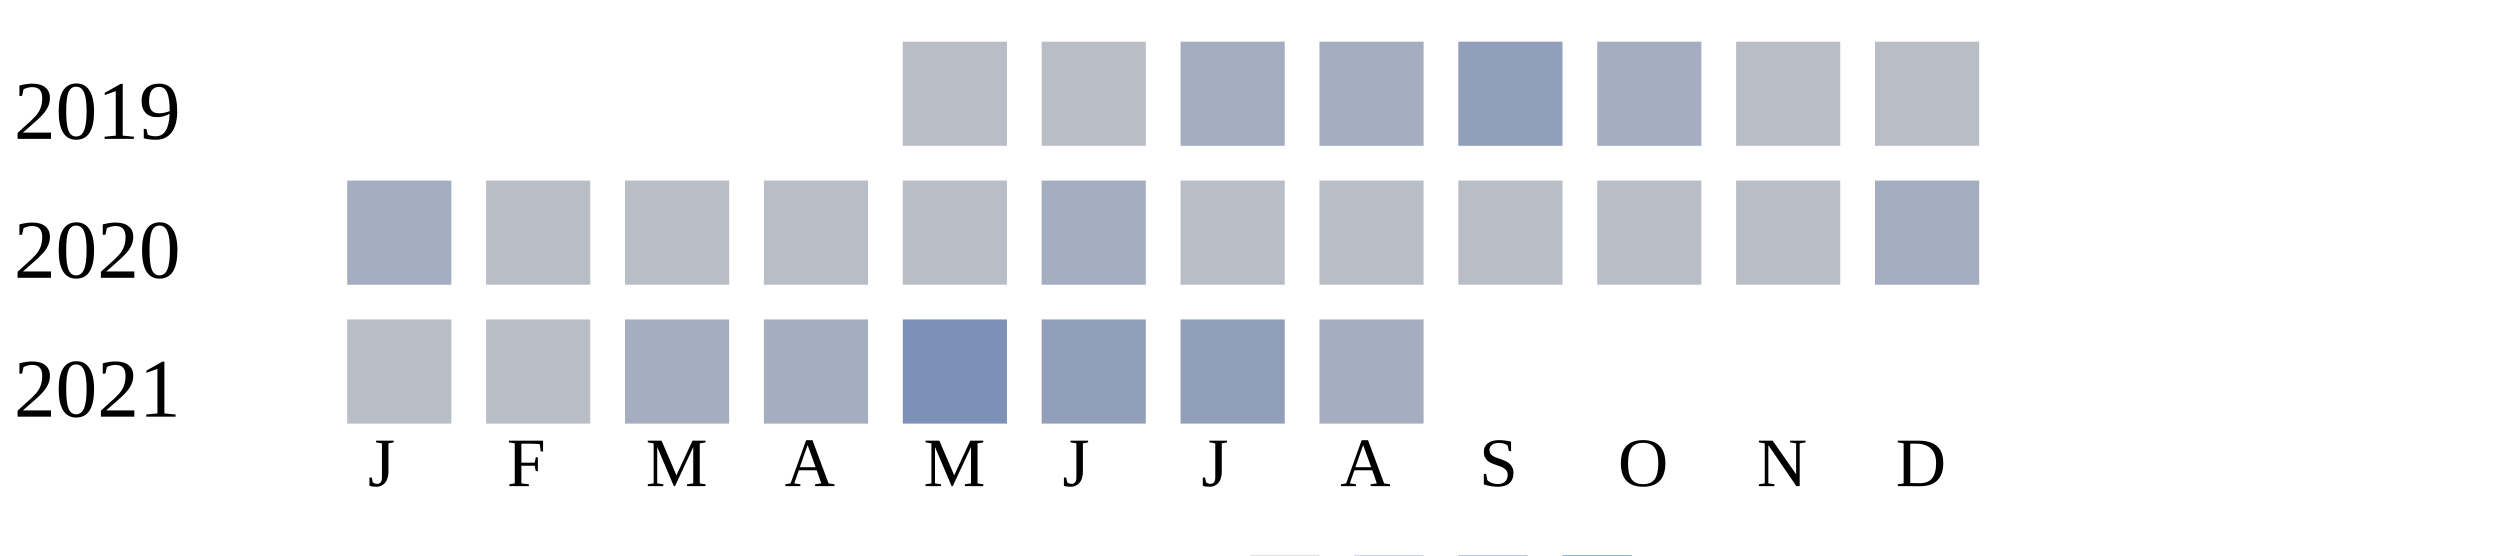
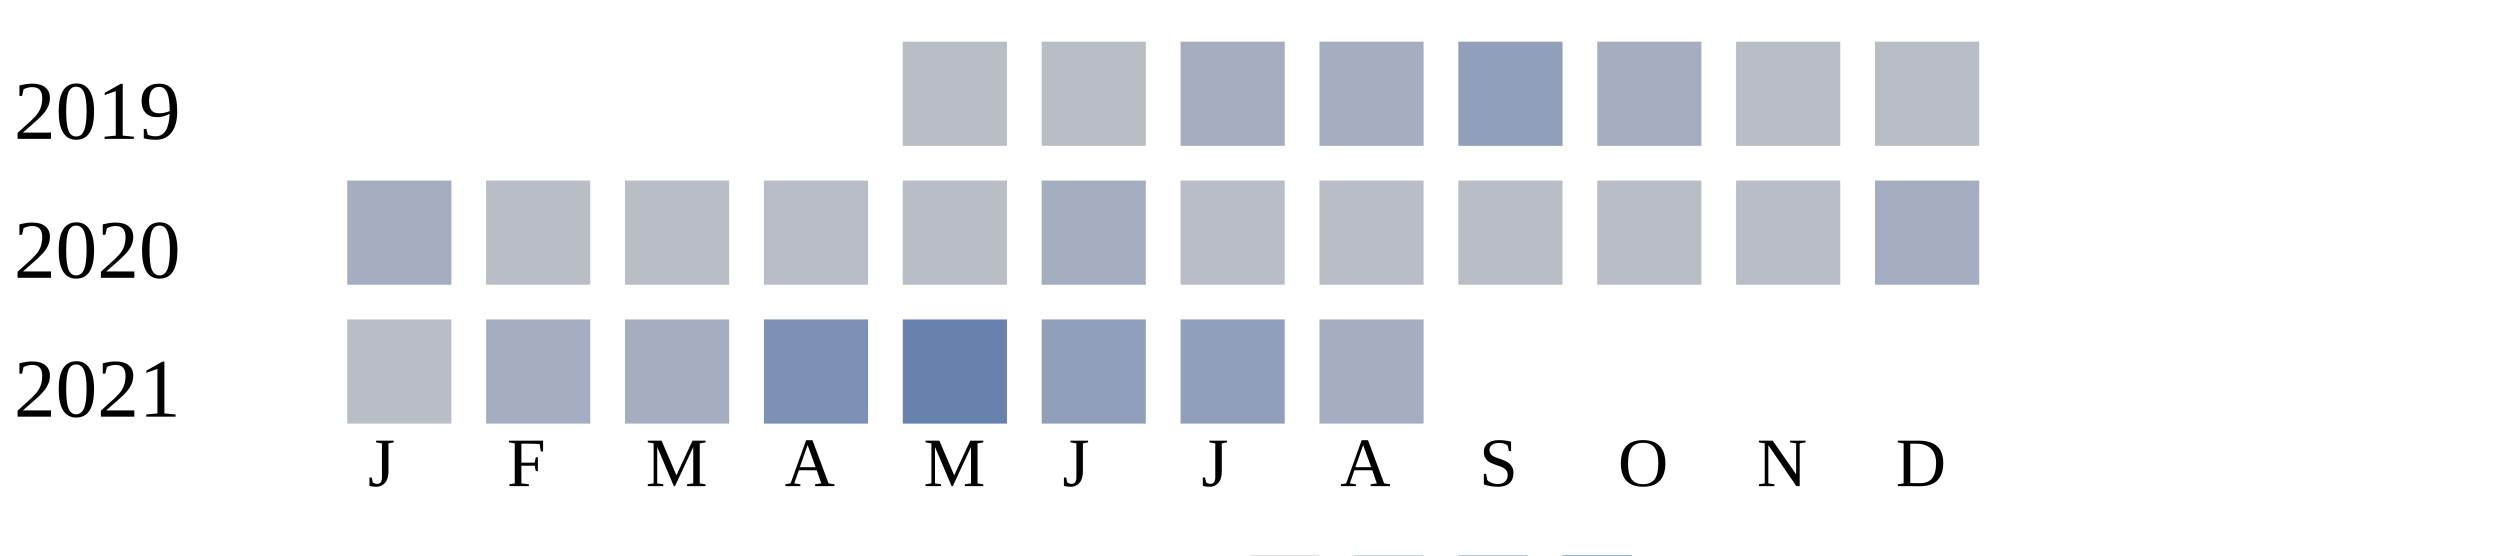
<svg xmlns="http://www.w3.org/2000/svg" width="360" height="80">
  <g transform="translate(0 0)">
    <text x="2" y="20">2019</text>
    <rect x="130" y="6" width="15" height="15" fill="#b9bdc6" />
    <rect x="150" y="6" width="15" height="15" fill="#b9bdc6" />
    <rect x="170" y="6" width="15" height="15" fill="#a5aec0" />
    <rect x="190" y="6" width="15" height="15" fill="#a5aec0" />
    <rect x="210" y="6" width="15" height="15" fill="#919fba" />
    <rect x="230" y="6" width="15" height="15" fill="#a5aec0" />
    <rect x="250" y="6" width="15" height="15" fill="#b9bdc6" />
    <rect x="270" y="6" width="15" height="15" fill="#b9bdc6" />
  </g>
  <g transform="translate(0 20)">
    <text x="2" y="20">2020</text>
    <rect x="50" y="6" width="15" height="15" fill="#a5aec0" />
    <rect x="70" y="6" width="15" height="15" fill="#b9bdc6" />
    <rect x="90" y="6" width="15" height="15" fill="#b9bdc6" />
    <rect x="110" y="6" width="15" height="15" fill="#b9bdc6" />
    <rect x="130" y="6" width="15" height="15" fill="#b9bdc6" />
    <rect x="150" y="6" width="15" height="15" fill="#a5aec0" />
    <rect x="170" y="6" width="15" height="15" fill="#b9bdc6" />
    <rect x="190" y="6" width="15" height="15" fill="#b9bdc6" />
    <rect x="210" y="6" width="15" height="15" fill="#b9bdc6" />
    <rect x="230" y="6" width="15" height="15" fill="#b9bdc6" />
    <rect x="250" y="6" width="15" height="15" fill="#b9bdc6" />
    <rect x="270" y="6" width="15" height="15" fill="#a5aec0" />
  </g>
  <g transform="translate(0 40)">
    <text x="2" y="20">2021</text>
    <rect x="50" y="6" width="15" height="15" fill="#b9bdc6" />
-     <rect x="70" y="6" width="15" height="15" fill="#b9bdc6" />
+     <rect x="70" y="6" width="15" height="15" fill="#a5aec0" />
    <rect x="90" y="6" width="15" height="15" fill="#a5aec0" />
-     <rect x="110" y="6" width="15" height="15" fill="#a5aec0" />
-     <rect x="130" y="6" width="15" height="15" fill="#7d90b5" />
+     <rect x="110" y="6" width="15" height="15" fill="#7d90b5" />
+     <rect x="130" y="6" width="15" height="15" fill="#6882ae" />
    <rect x="150" y="6" width="15" height="15" fill="#919fba" />
    <rect x="170" y="6" width="15" height="15" fill="#919fba" />
    <rect x="190" y="6" width="15" height="15" fill="#a5aec0" />
  </g>
  <text style="font-size: 10px; text-align: center" x="53" y="70">J</text>
  <text style="font-size: 10px; text-align: center" x="73" y="70">F</text>
  <text style="font-size: 10px; text-align: center" x="93" y="70">M</text>
  <text style="font-size: 10px; text-align: center" x="113" y="70">A</text>
  <text style="font-size: 10px; text-align: center" x="133" y="70">M</text>
  <text style="font-size: 10px; text-align: center" x="153" y="70">J</text>
  <text style="font-size: 10px; text-align: center" x="173" y="70">J</text>
  <text style="font-size: 10px; text-align: center" x="193" y="70">A</text>
  <text style="font-size: 10px; text-align: center" x="213" y="70">S</text>
  <text style="font-size: 10px; text-align: center" x="233" y="70">O</text>
  <text style="font-size: 10px; text-align: center" x="253" y="70">N</text>
  <text style="font-size: 10px; text-align: center" x="273" y="70">D</text>
  <text style="font-size: 10px;" x="155" y="89">Less</text>
  <rect fill="#b9bdc6" width="10" height="10" x="180" y="80" />
  <rect fill="#919fba" width="10" height="10" x="195" y="80" />
  <rect fill="#6882ae" width="10" height="10" x="210" y="80" />
  <rect fill="#005a9c" width="10" height="10" x="225" y="80" />
  <text x="240" y="89" style="font-size: 10px;">More</text>
</svg>
